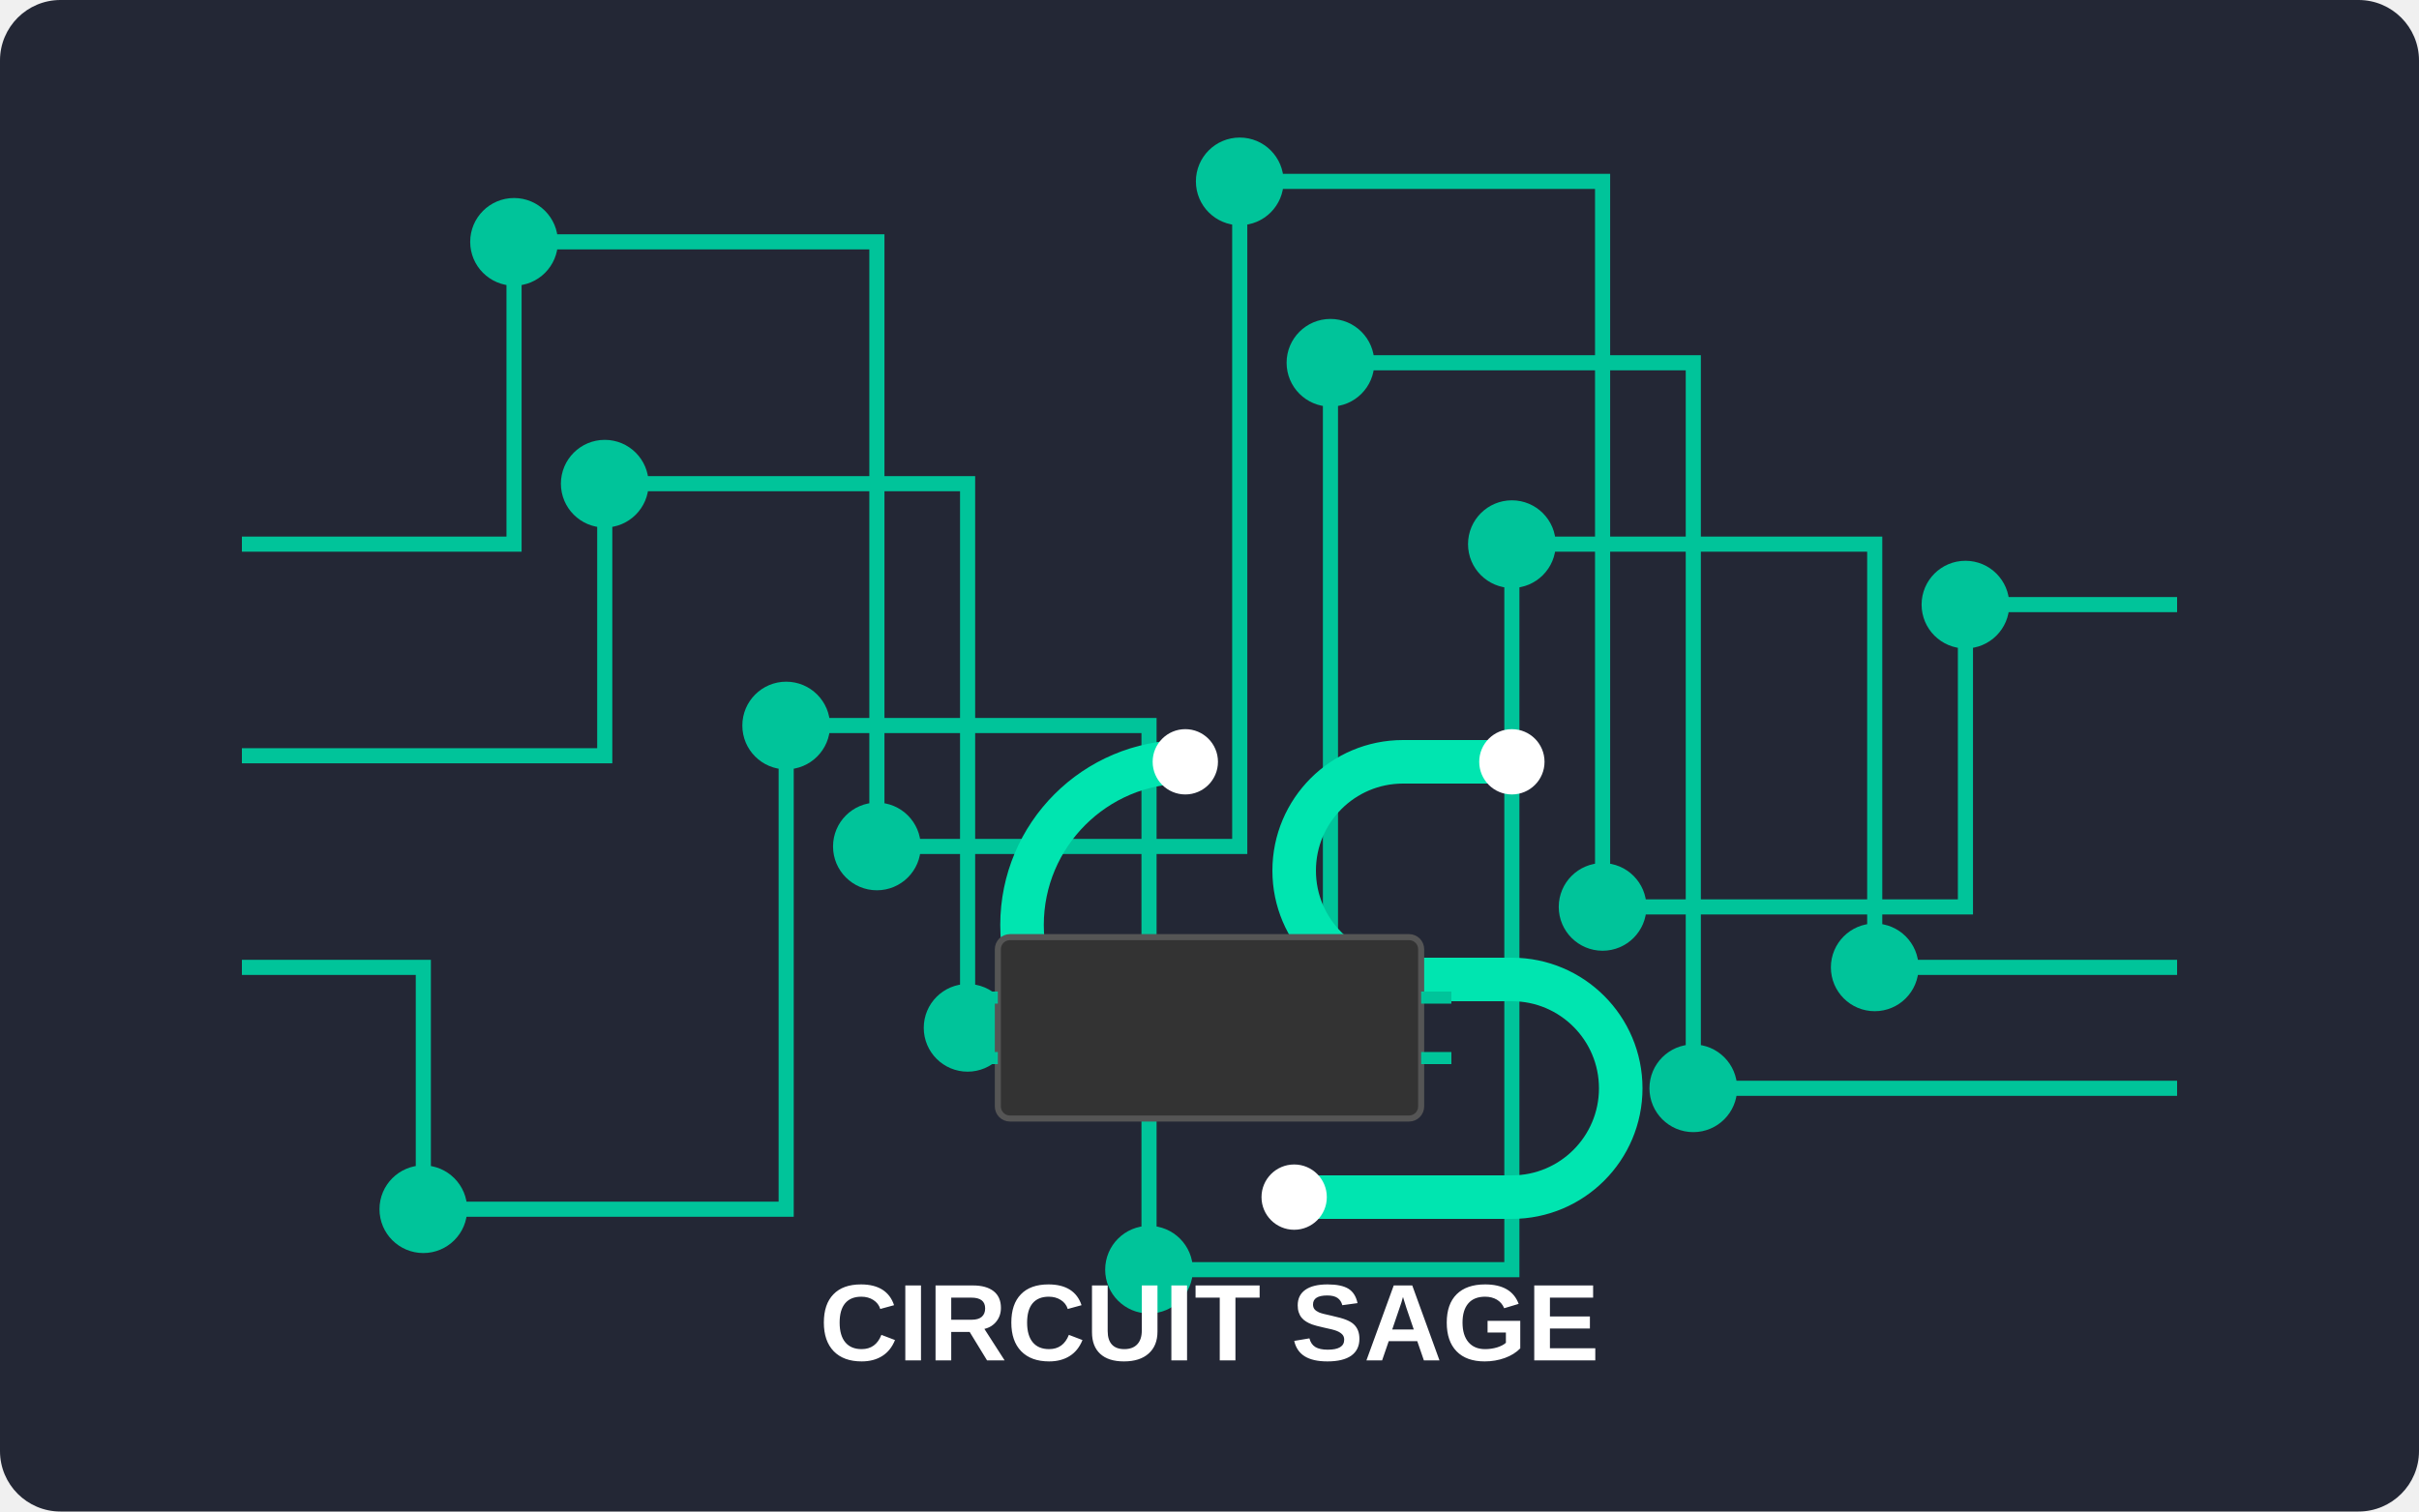
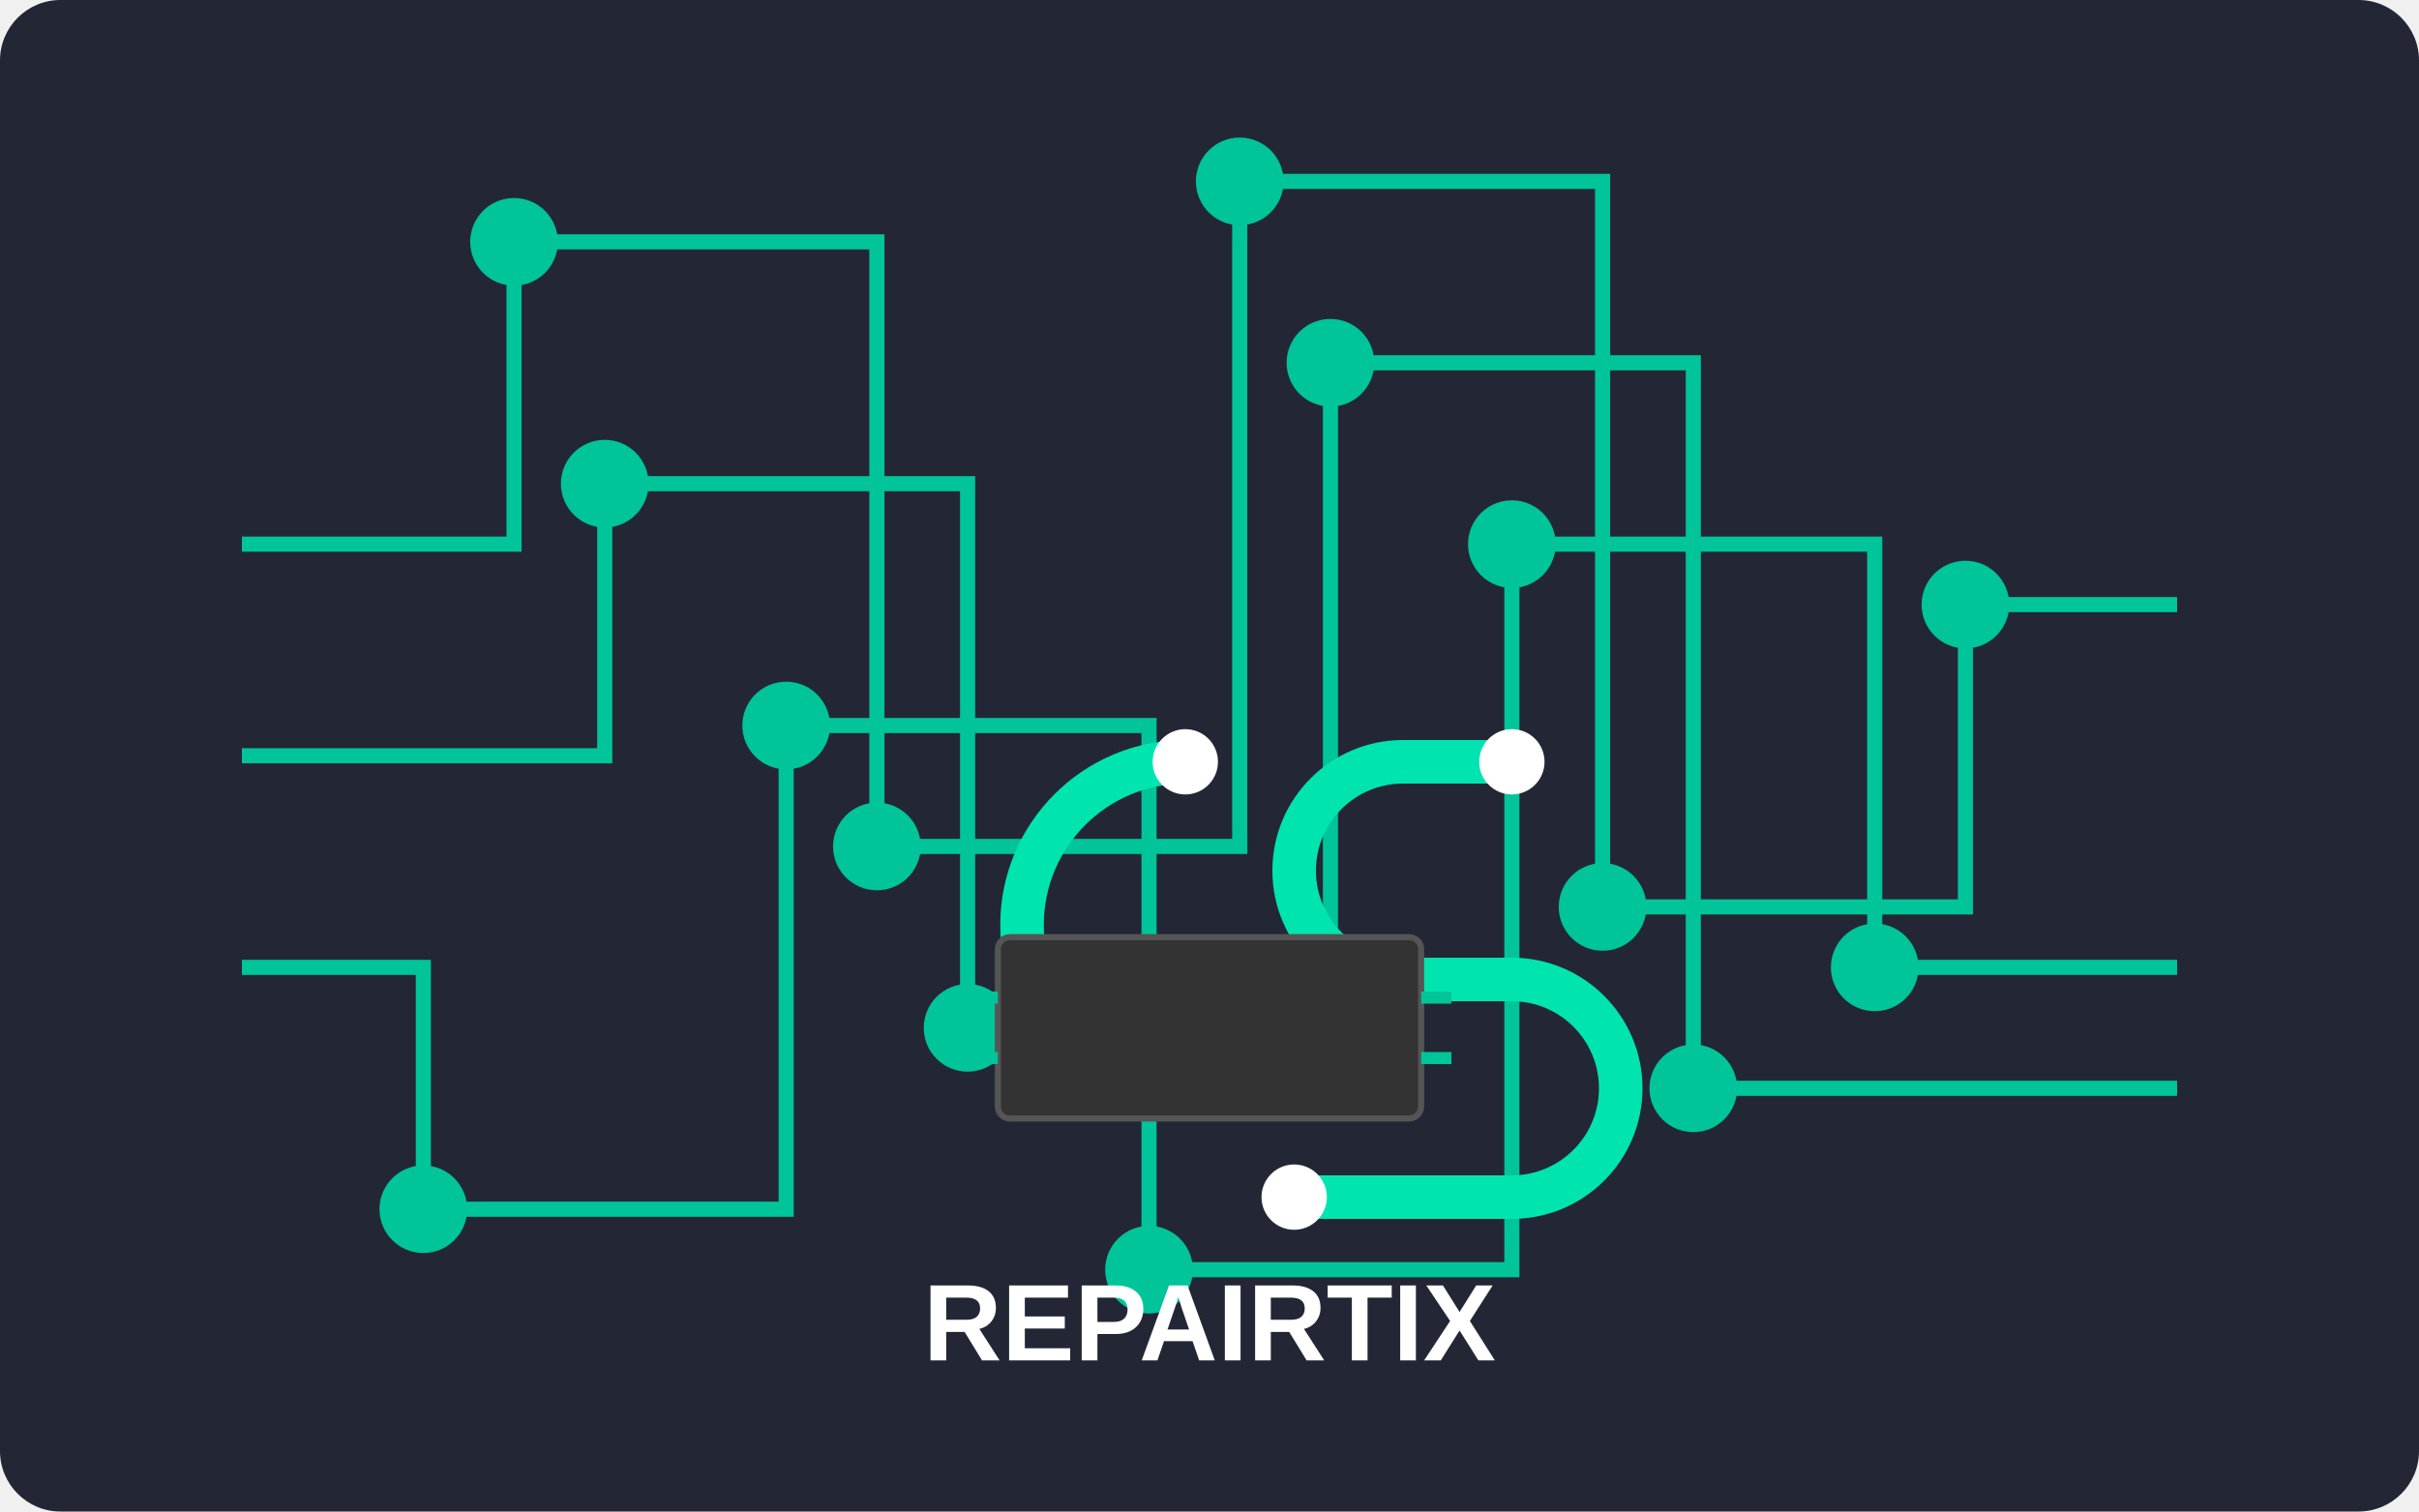
<svg xmlns="http://www.w3.org/2000/svg" viewBox="0 0 400 250">
  <rect width="400" height="250" fill="#232735" rx="10" ry="10" />
  <g stroke="#00C49A" stroke-width="2.5" fill="none">
    <path d="M 40,125 H 100 V 80 H 160 V 170 H 220 V 60 H 280 V 180 H 360" />
    <path d="M 40,160 H 70 V 200 H 130 V 120 H 190 V 210 H 250 V 90 H 310 V 160 H 360" />
    <path d="M 40,90 H 85 V 40 H 145 V 140 H 205 V 30 H 265 V 150 H 325 V 100 H 360" />
    <circle cx="100" cy="80" r="6" fill="#00C49A" />
    <circle cx="160" cy="170" r="6" fill="#00C49A" />
    <circle cx="220" cy="60" r="6" fill="#00C49A" />
    <circle cx="280" cy="180" r="6" fill="#00C49A" />
    <circle cx="70" cy="200" r="6" fill="#00C49A" />
    <circle cx="130" cy="120" r="6" fill="#00C49A" />
    <circle cx="190" cy="210" r="6" fill="#00C49A" />
    <circle cx="250" cy="90" r="6" fill="#00C49A" />
    <circle cx="310" cy="160" r="6" fill="#00C49A" />
    <circle cx="85" cy="40" r="6" fill="#00C49A" />
    <circle cx="145" cy="140" r="6" fill="#00C49A" />
    <circle cx="205" cy="30" r="6" fill="#00C49A" />
    <circle cx="265" cy="150" r="6" fill="#00C49A" />
    <circle cx="325" cy="100" r="6" fill="#00C49A" />
  </g>
  <g transform="translate(160, 90) scale(0.9)">
    <path d="M 40,40 A 30,30 0 0 0 10,70 A 30,30 0 0 0 40,100 H 60" stroke="#00E5B0" stroke-width="8" fill="none" stroke-linecap="round" />
    <path d="M 100,40 H 80 A 20,20 0 0 0 80,80 H 100 A 20,20 0 0 1 100,120 H 60" stroke="#00E5B0" stroke-width="8" fill="none" stroke-linecap="round" />
    <circle cx="40" cy="40" r="6" fill="#FFFFFF" />
    <circle cx="100" cy="40" r="6" fill="#FFFFFF" />
    <circle cx="60" cy="100" r="6" fill="#FFFFFF" />
    <circle cx="60" cy="120" r="6" fill="#FFFFFF" />
  </g>
  <rect x="165" y="155" width="70" height="30" rx="2" ry="2" fill="#333" stroke="#555" stroke-width="1" />
  <line x1="165" y1="165" x2="160" y2="165" stroke="#00C49A" stroke-width="2" />
  <line x1="165" y1="175" x2="160" y2="175" stroke="#00C49A" stroke-width="2" />
  <line x1="235" y1="165" x2="240" y2="165" stroke="#00C49A" stroke-width="2" />
  <line x1="235" y1="175" x2="240" y2="175" stroke="#00C49A" stroke-width="2" />
-   <text x="200" y="225" font-family="Arial, sans-serif" font-size="18" font-weight="bold" fill="white" text-anchor="middle">CIRCUIT SAGE</text>
+   <text x="200" y="225" font-family="Arial, sans-serif" font-size="18" font-weight="bold" fill="white" text-anchor="middle">REPAIRTIX</text>
</svg>
